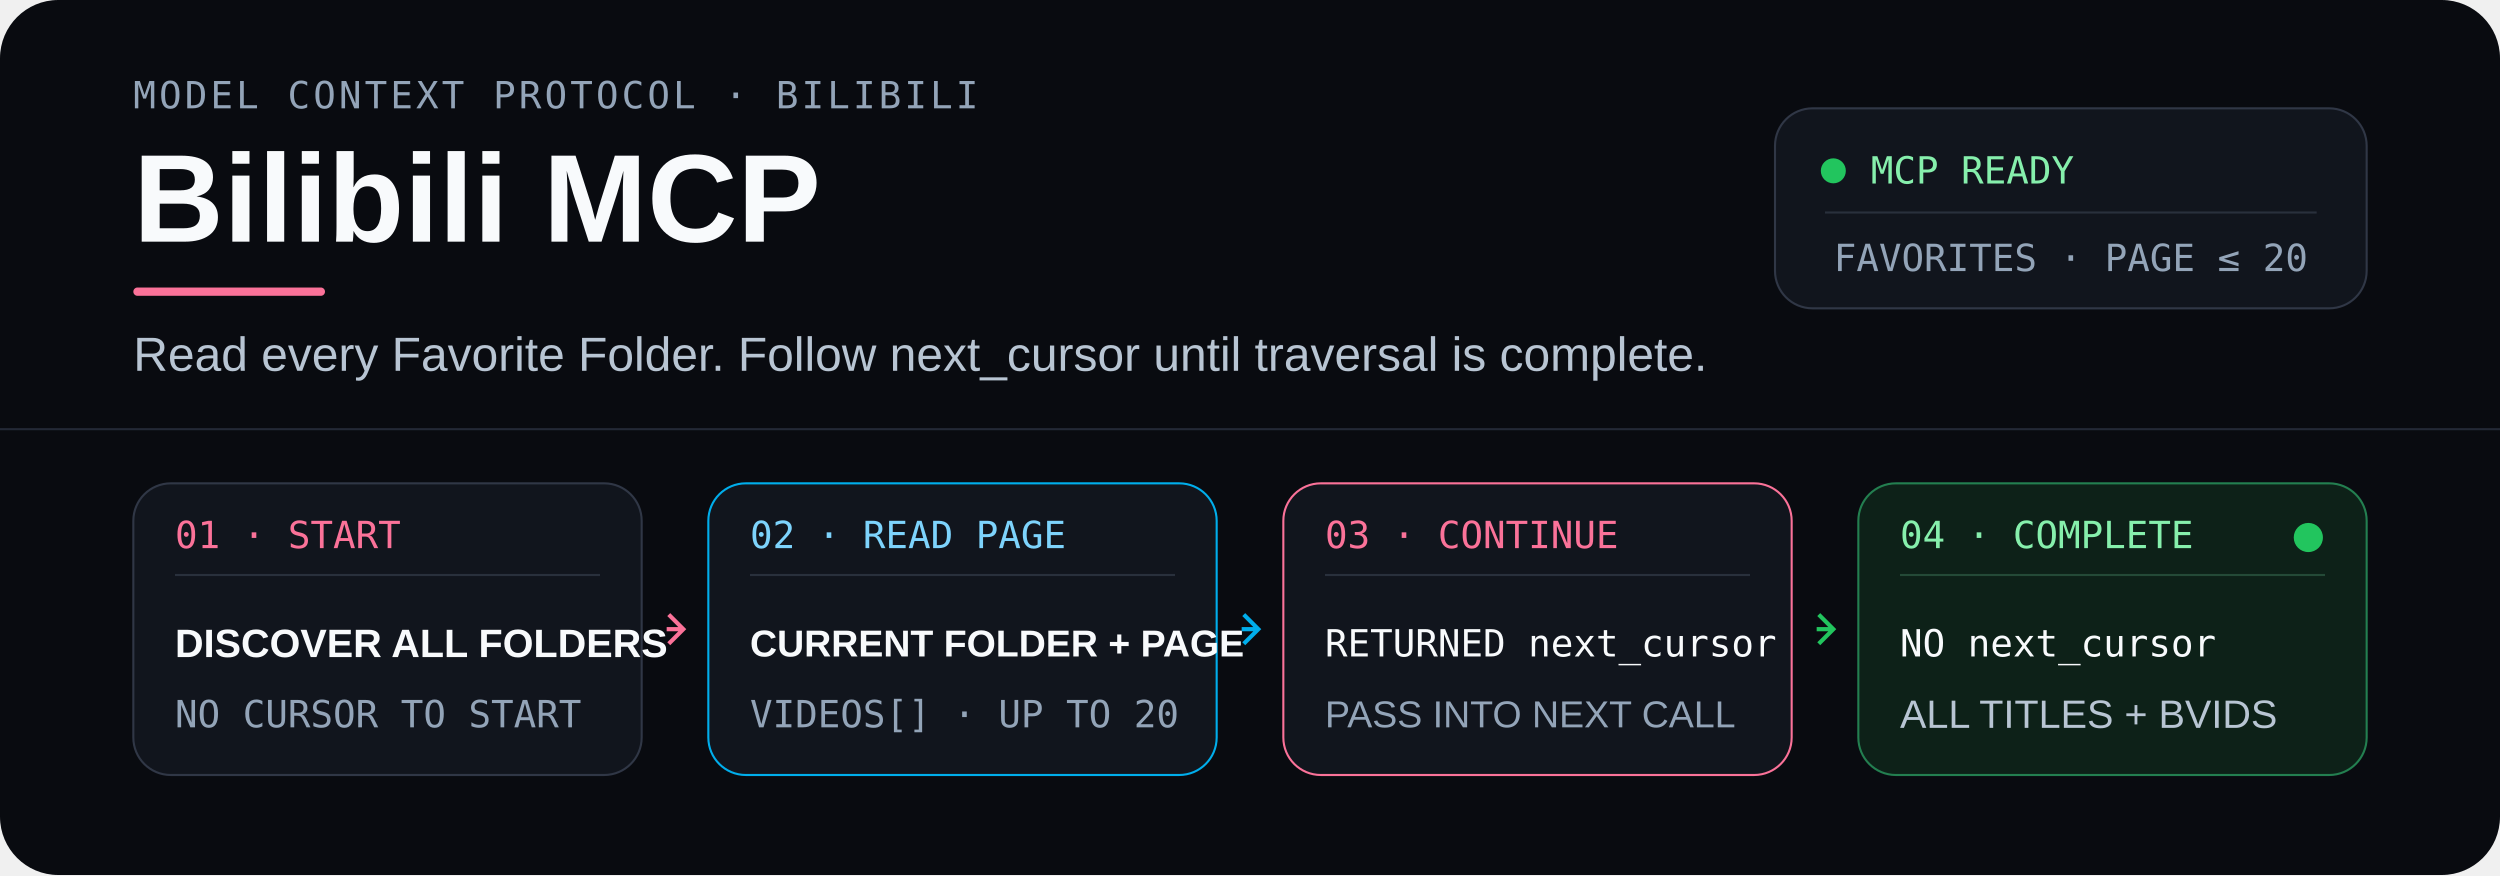
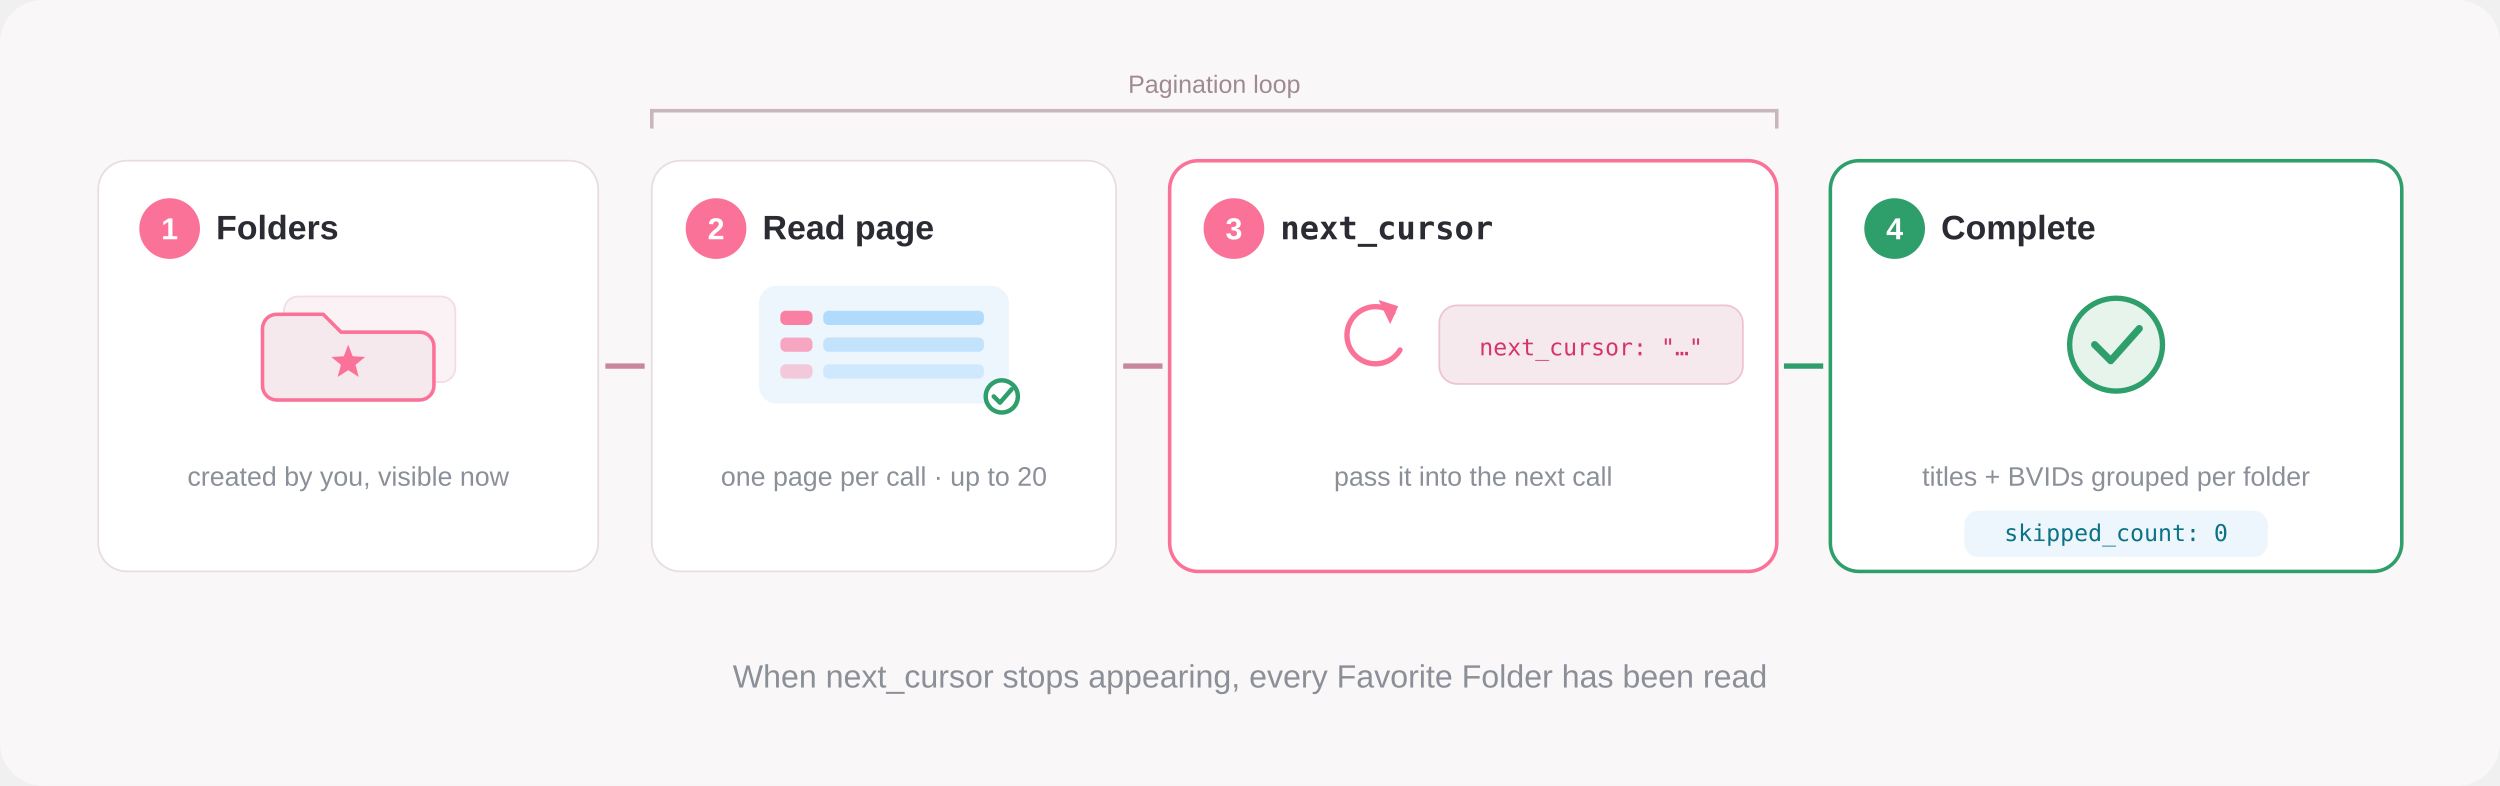
- <svg xmlns="http://www.w3.org/2000/svg" width="1200" height="420" viewBox="0 0 1200 420" role="img" aria-labelledby="title desc">
-   <rect width="1200" height="420" rx="28" fill="#090b10" />
-   <path d="M0 206H1200" stroke="#232936" />
-   <g id="title-block">
-     <text x="64" y="52" fill="#93a4b8" font-family="Cascadia Mono, Consolas, SFMono-Regular, Menlo, monospace" font-size="18" letter-spacing="1.5">MODEL CONTEXT PROTOCOL · BILIBILI</text>
-     <text x="64" y="116" fill="#f8fafc" font-family="Segoe UI, Arial, sans-serif" font-size="60" font-weight="700">Bilibili MCP</text>
-     <rect x="64" y="138" width="92" height="4" rx="2" fill="#fb7299" />
-     <text x="64" y="178" fill="#b8c5d3" font-family="Segoe UI, Arial, sans-serif" font-size="23">Read every Favorite Folder. Follow next_cursor until traversal is complete.</text>
+ <svg xmlns="http://www.w3.org/2000/svg" width="1400" height="440" viewBox="0 0 1400 440" role="img" aria-labelledby="fav-title fav-desc">
+   <rect width="1400" height="440" rx="24" fill="#faf7f8" />
+   <line x1="339" y1="205" x2="361" y2="205" stroke="#c9879d" stroke-width="3" />
+   <line x1="629" y1="205" x2="651" y2="205" stroke="#c9879d" stroke-width="3" />
+   <line x1="999" y1="205" x2="1021" y2="205" stroke="#2e9e6b" stroke-width="3" />
+   <path d="M365 72 V62 H995 V72" fill="none" stroke="#c9b6bd" stroke-width="2" />
+   <text x="680" y="52" text-anchor="middle" font-family="Segoe UI, Arial, sans-serif" font-size="14" fill="#a08a92">Pagination loop</text>
+   <g id="phase-1">
+     <rect x="55" y="90" width="280" height="230" rx="16" fill="#ffffff" stroke="#e8dde1" />
+     <circle cx="95" cy="128" r="17" fill="#fb7299" />
+     <text x="95" y="134" text-anchor="middle" font-family="Segoe UI, Arial, sans-serif" font-size="17" font-weight="700" fill="#ffffff">1</text>
+     <text x="121" y="134" font-family="Segoe UI, Arial, sans-serif" font-size="19" font-weight="700" fill="#2b2b33">Folders</text>
+     <rect x="159" y="166" width="96" height="48" rx="8" fill="#f6e9ee" opacity="0.6" stroke="#eec3d2" />
+     <path d="M147 184 a8 8 0 0 1 8 -8 h26 l10 10 h44 a8 8 0 0 1 8 8 v22 a8 8 0 0 1 -8 8 h-80 a8 8 0 0 1 -8 -8 z" fill="#f6e9ee" stroke="#fb7299" stroke-width="2" />
+     <polygon points="195,193 197.5,199.5 204.5,199.9 199.1,204.3 200.9,211.1 195,207.3 189.1,211.1 190.9,204.3 185.5,199.9 192.5,199.5" fill="#fb7299" />
+     <text x="195" y="272" text-anchor="middle" font-family="Segoe UI, Arial, sans-serif" font-size="15" fill="#8a8f98">created by you, visible now</text>
  </g>
-   <g id="status" transform="translate(852 52)">
-     <rect width="284" height="96" rx="18" fill="#11151d" stroke="#303746" />
-     <circle cx="28" cy="30" r="6" fill="#22c55e" />
-     <text x="46" y="31" dominant-baseline="middle" fill="#86efac" font-family="Cascadia Mono, Consolas, SFMono-Regular, Menlo, monospace" font-size="18">MCP READY</text>
-     <path d="M24 50H260" stroke="#29303c" />
-     <text x="142" y="73" dominant-baseline="middle" text-anchor="middle" fill="#93a4b8" font-family="Cascadia Mono, Consolas, SFMono-Regular, Menlo, monospace" font-size="18">FAVORITES · PAGE ≤ 20</text>
+   <g id="phase-2">
+     <rect x="365" y="90" width="260" height="230" rx="16" fill="#ffffff" stroke="#e8dde1" />
+     <circle cx="401" cy="128" r="17" fill="#fb7299" />
+     <text x="401" y="134" text-anchor="middle" font-family="Segoe UI, Arial, sans-serif" font-size="17" font-weight="700" fill="#ffffff">2</text>
+     <text x="427" y="134" font-family="Segoe UI, Arial, sans-serif" font-size="19" font-weight="700" fill="#2b2b33">Read page</text>
+     <rect x="425" y="160" width="140" height="66" rx="10" fill="#eef6fd" />
+     <rect x="437" y="174" width="18" height="8" rx="3" fill="#fb7299" opacity="0.9" />
+     <rect x="461" y="174" width="90" height="8" rx="3" fill="#74c0fc" opacity="0.5" />
+     <rect x="437" y="189" width="18" height="8" rx="3" fill="#fb7299" opacity="0.6" />
+     <rect x="461" y="189" width="90" height="8" rx="3" fill="#74c0fc" opacity="0.35" />
+     <rect x="437" y="204" width="18" height="8" rx="3" fill="#fb7299" opacity="0.35" />
+     <rect x="461" y="204" width="90" height="8" rx="3" fill="#74c0fc" opacity="0.25" />
+     <circle cx="561" cy="222" r="9" fill="#ffffff" stroke="#2e9e6b" stroke-width="2.5" />
+     <path d="M556.5 222 l3.5 3.5 l6.5 -7.5" fill="none" stroke="#2e9e6b" stroke-width="2.5" stroke-linecap="round" stroke-linejoin="round" />
+     <text x="495" y="272" text-anchor="middle" font-family="Segoe UI, Arial, sans-serif" font-size="15" fill="#8a8f98">one page per call · up to 20</text>
  </g>
-   <g id="favorites-flow" transform="translate(64 232)">
-     <g id="start">
-       <rect width="244" height="140" rx="18" fill="#11151d" stroke="#303746" />
-       <text x="20" y="26" dominant-baseline="middle" fill="#fb7299" font-family="Cascadia Mono, Consolas, SFMono-Regular, Menlo, monospace" font-size="18">01 · START</text>
-       <path d="M20 44H224" stroke="#29303c" />
-       <text x="20" y="78" dominant-baseline="middle" fill="#f8fafc" font-family="Segoe UI, Arial, sans-serif" font-size="19" font-weight="600">DISCOVER ALL FOLDERS</text>
-       <text x="20" y="112" dominant-baseline="middle" fill="#93a4b8" font-family="Cascadia Mono, Consolas, SFMono-Regular, Menlo, monospace" font-size="18">NO CURSOR TO START</text>
-     </g>
-     <path d="M256 70H264M257 63L264 70L257 77" fill="none" stroke="#fb7299" stroke-width="2" />
-     <g id="read-page" transform="translate(276 0)">
-       <rect width="244" height="140" rx="18" fill="#11151d" stroke="#00aeec" />
-       <text x="20" y="26" dominant-baseline="middle" fill="#7dd3fc" font-family="Cascadia Mono, Consolas, SFMono-Regular, Menlo, monospace" font-size="18">02 · READ PAGE</text>
-       <path d="M20 44H224" stroke="#29303c" />
-       <text x="20" y="78" dominant-baseline="middle" fill="#f8fafc" font-family="Segoe UI, Arial, sans-serif" font-size="18" font-weight="600">CURRENT FOLDER + PAGE</text>
-       <text x="20" y="112" dominant-baseline="middle" fill="#93a4b8" font-family="Cascadia Mono, Consolas, SFMono-Regular, Menlo, monospace" font-size="18">VIDEOS[] · UP TO 20</text>
-     </g>
-     <path d="M532 70H540M533 63L540 70L533 77" fill="none" stroke="#00aeec" stroke-width="2" />
-     <g id="continue" transform="translate(552 0)">
-       <rect width="244" height="140" rx="18" fill="#11151d" stroke="#fb7299" />
-       <text x="20" y="26" dominant-baseline="middle" fill="#fb7299" font-family="Cascadia Mono, Consolas, SFMono-Regular, Menlo, monospace" font-size="18">03 · CONTINUE</text>
-       <path d="M20 44H224" stroke="#29303c" />
-       <text x="20" y="78" dominant-baseline="middle" fill="#f8fafc" font-family="Cascadia Mono, Consolas, SFMono-Regular, Menlo, monospace" font-size="18">RETURNED next_cursor</text>
-       <text x="20" y="112" dominant-baseline="middle" fill="#93a4b8" font-family="Segoe UI, Arial, sans-serif" font-size="18">PASS INTO NEXT CALL</text>
-     </g>
-     <path d="M808 70H816M809 63L816 70L809 77" fill="none" stroke="#22c55e" stroke-width="2" />
-     <g id="complete" transform="translate(828 0)">
-       <rect width="244" height="140" rx="18" fill="#0d2118" stroke="#237f50" />
-       <text x="20" y="26" dominant-baseline="middle" fill="#86efac" font-family="Cascadia Mono, Consolas, SFMono-Regular, Menlo, monospace" font-size="18">04 · COMPLETE</text>
-       <circle cx="216" cy="26" r="7" fill="#22c55e" />
-       <path d="M20 44H224" stroke="#244a37" />
-       <text x="20" y="78" dominant-baseline="middle" fill="#f8fafc" font-family="Cascadia Mono, Consolas, SFMono-Regular, Menlo, monospace" font-size="18">NO next_cursor</text>
-       <text x="20" y="112" dominant-baseline="middle" fill="#b8c5d3" font-family="Segoe UI, Arial, sans-serif" font-size="19">ALL TITLES + BVIDS</text>
-     </g>
+   <g id="phase-3">
+     <rect x="655" y="90" width="340" height="230" rx="16" fill="#ffffff" stroke="#fb7299" stroke-width="2" />
+     <circle cx="691" cy="128" r="17" fill="#fb7299" />
+     <text x="691" y="134" text-anchor="middle" font-family="Segoe UI, Arial, sans-serif" font-size="17" font-weight="700" fill="#ffffff">3</text>
+     <text x="717" y="134" font-family="Cascadia Mono, Consolas, monospace" font-size="18" font-weight="700" fill="#2b2b33">next_cursor</text>
+     <path d="M784 196 a16 16 0 1 1 -4 -21" fill="none" stroke="#fb7299" stroke-width="3" stroke-linecap="round" />
+     <path d="M772 168 l11 3.5 l-4.5 10 z" fill="#fb7299" />
+     <rect x="806" y="171" width="170" height="44" rx="10" fill="#f6e9ee" stroke="#eec3d2" />
+     <text x="891" y="199" text-anchor="middle" font-family="Cascadia Mono, Consolas, monospace" font-size="13" fill="#d6336c">next_cursor: "…"</text>
+     <text x="825" y="272" text-anchor="middle" font-family="Segoe UI, Arial, sans-serif" font-size="15" fill="#8a8f98">pass it into the next call</text>
  </g>
+   <g id="phase-4">
+     <rect x="1025" y="90" width="320" height="230" rx="16" fill="#ffffff" stroke="#2e9e6b" stroke-width="2" />
+     <circle cx="1061" cy="128" r="17" fill="#2e9e6b" />
+     <text x="1061" y="134" text-anchor="middle" font-family="Segoe UI, Arial, sans-serif" font-size="17" font-weight="700" fill="#ffffff">4</text>
+     <text x="1087" y="134" font-family="Segoe UI, Arial, sans-serif" font-size="19" font-weight="700" fill="#2b2b33">Complete</text>
+     <circle cx="1185" cy="193" r="26" fill="#e6f4ec" stroke="#2e9e6b" stroke-width="3" />
+     <path d="M1173 193 l9 9 l16 -18" fill="none" stroke="#2e9e6b" stroke-width="4" stroke-linecap="round" stroke-linejoin="round" />
+     <text x="1185" y="272" text-anchor="middle" font-family="Segoe UI, Arial, sans-serif" font-size="15" fill="#8a8f98">titles + BVIDs grouped per folder</text>
+     <rect x="1100" y="286" width="170" height="26" rx="8" fill="#eef6fd" />
+     <text x="1185" y="303" text-anchor="middle" font-family="Cascadia Mono, Consolas, monospace" font-size="13" fill="#0b7285">skipped_count: 0</text>
+   </g>
+   <text x="700" y="385" text-anchor="middle" font-family="Segoe UI, Arial, sans-serif" font-size="18" fill="#8a8f98">When next_cursor stops appearing, every Favorite Folder has been read</text>
</svg>
